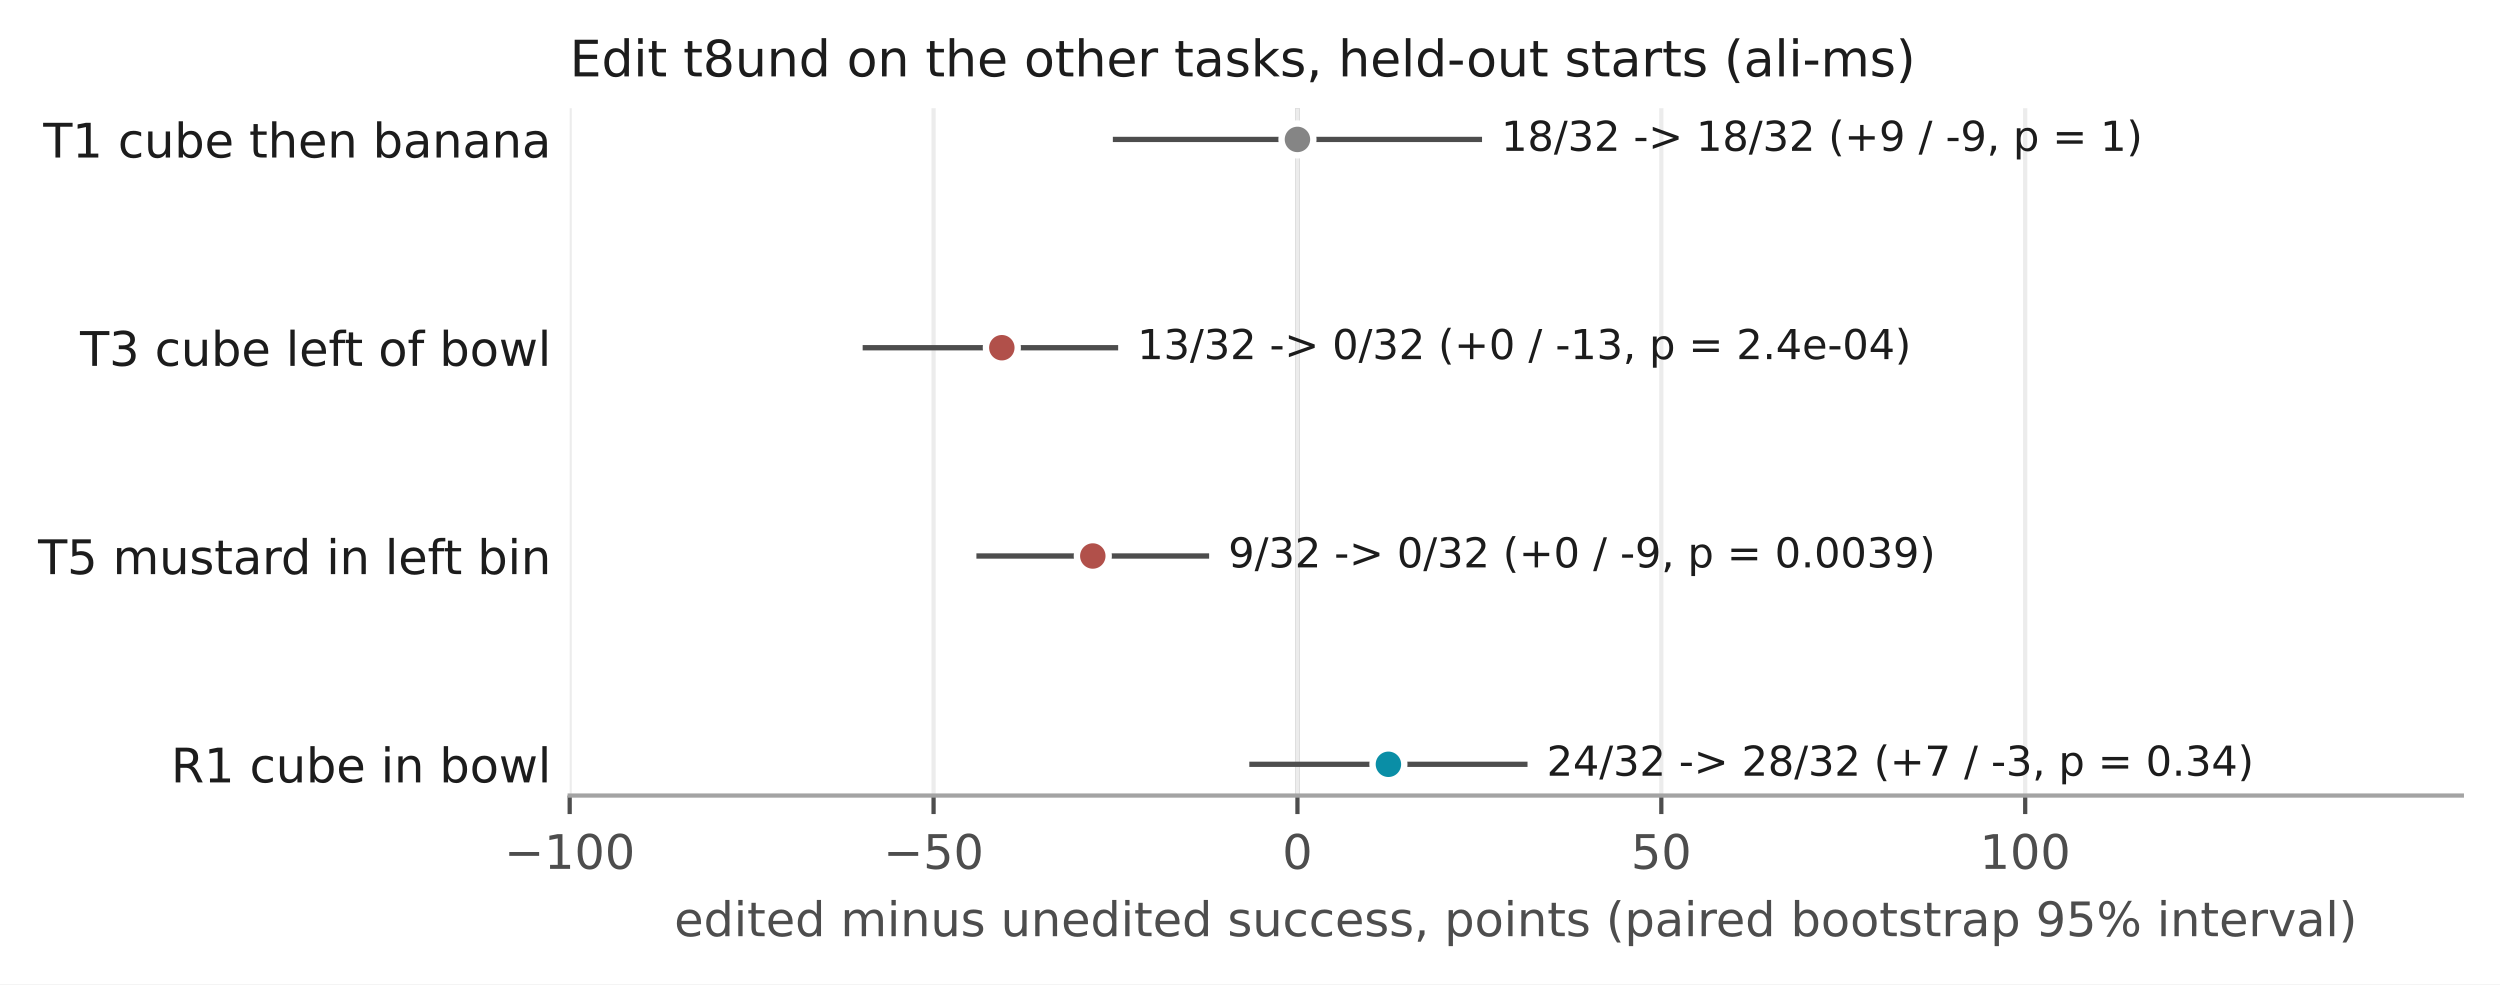
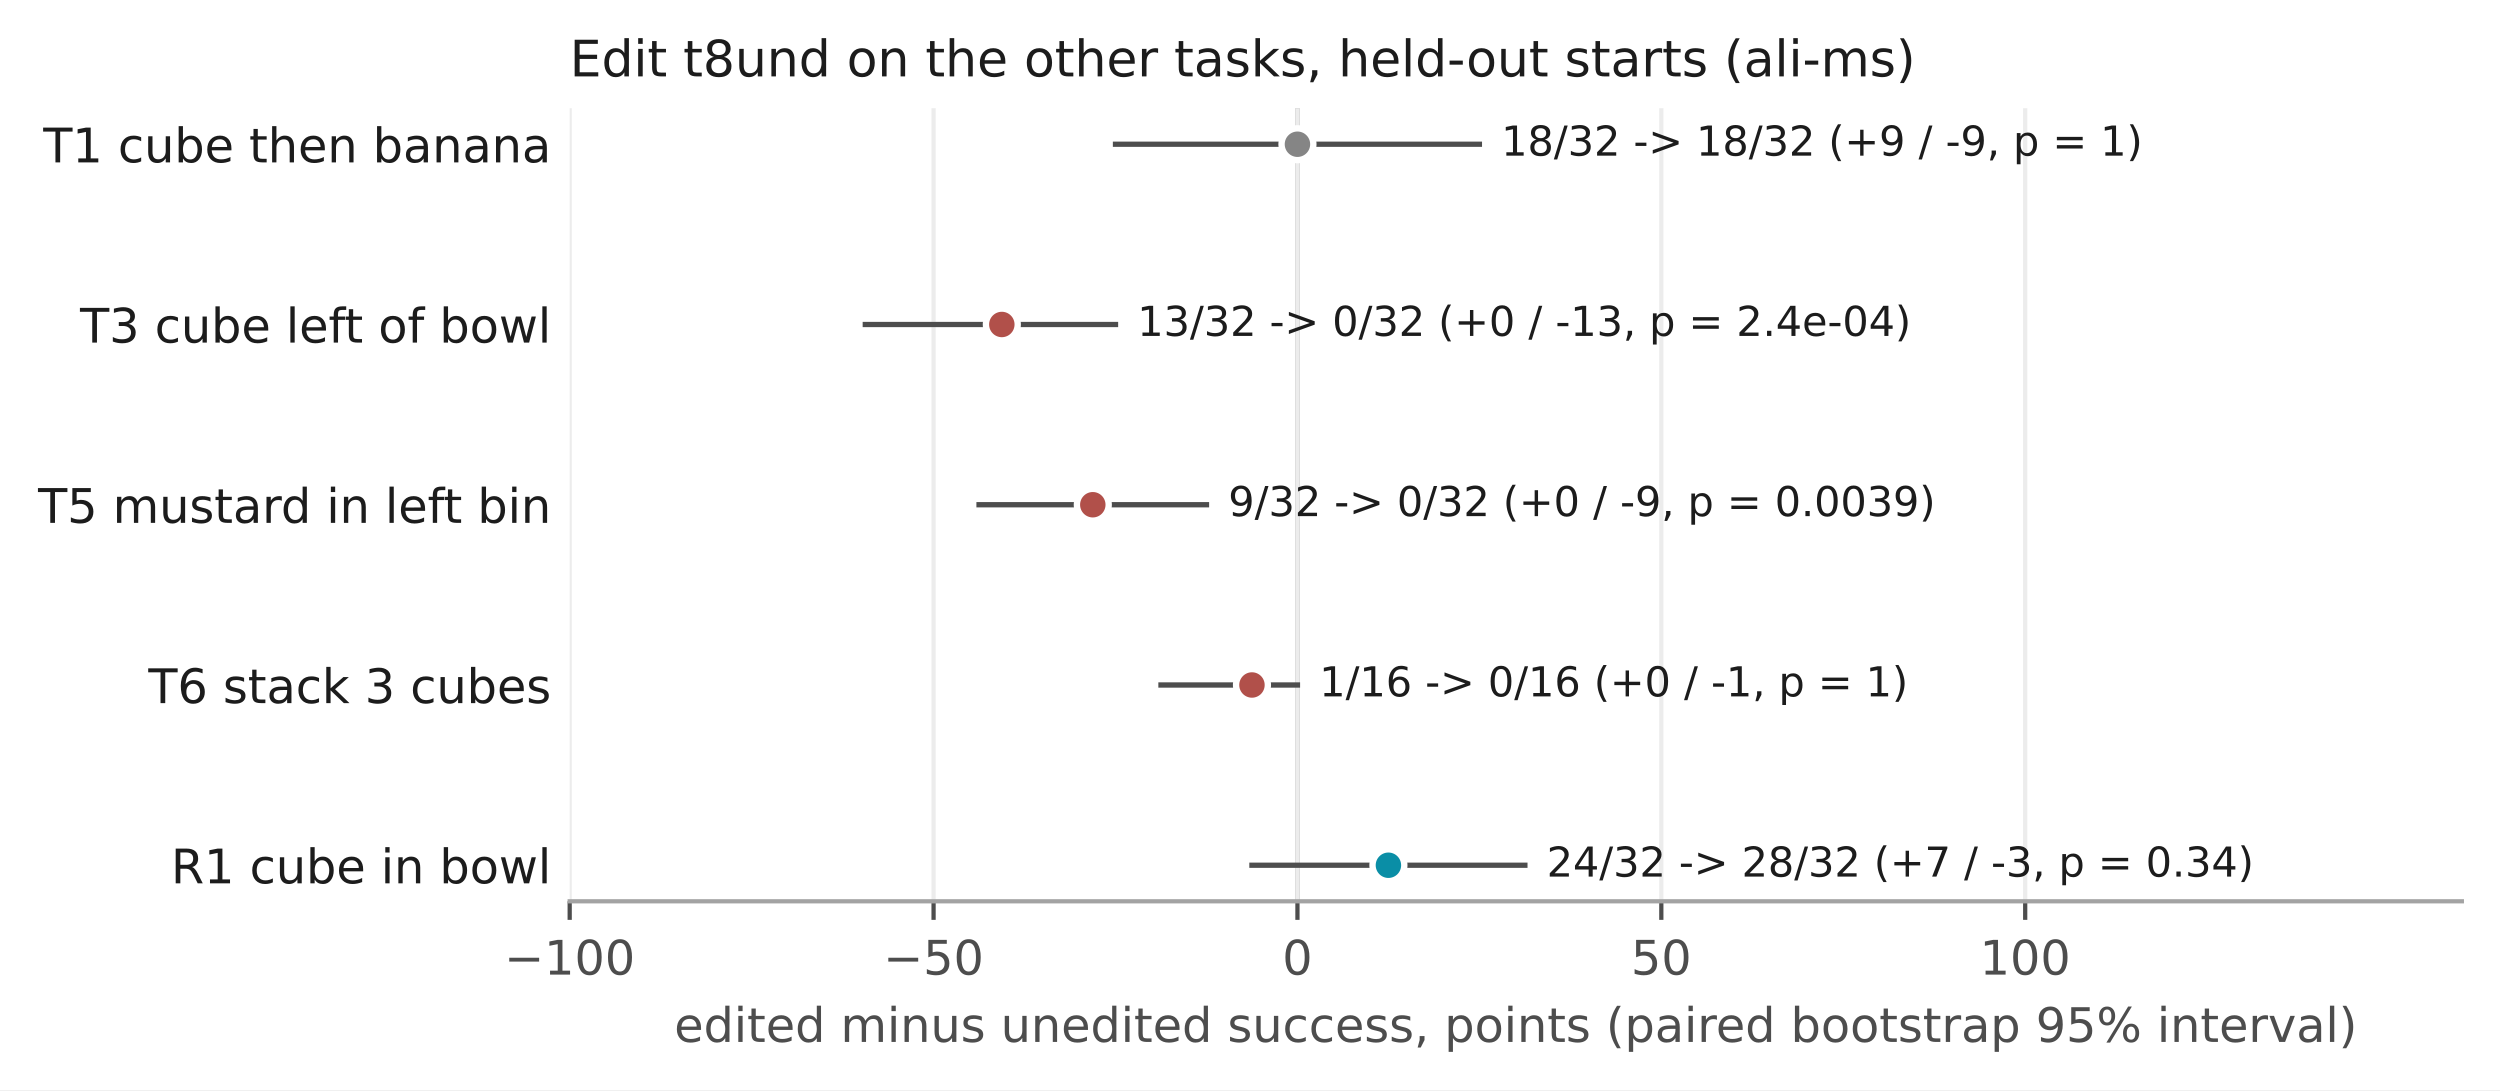
- <svg xmlns="http://www.w3.org/2000/svg" xmlns:xlink="http://www.w3.org/1999/xlink" width="471.842pt" height="185.769pt" viewBox="0 0 471.842 185.769" version="1.1">
+ <svg xmlns="http://www.w3.org/2000/svg" xmlns:xlink="http://www.w3.org/1999/xlink" width="471.842pt" height="205.727pt" viewBox="0 0 471.842 205.727" version="1.1">
  <defs>
    <style type="text/css">*{stroke-linejoin: round; stroke-linecap: butt}</style>
  </defs>
  <g id="figure_1">
    <g id="patch_1">
-       <path d="M -0 185.769  L 471.842 185.769  L 471.842 0  L -0 0  z " style="fill: #ffffff" />
+       <path d="M -0 205.727  L 471.842 205.727  L 471.842 0  L -0 0  z " style="fill: #ffffff" />
    </g>
    <g id="axes_1">
      <g id="patch_2">
-         <path d="M 107.522 150.148  L 464.642 150.148  L 464.642 20.419  L 107.522 20.419  z " style="fill: #ffffff" />
+         <path d="M 107.522 170.107  L 464.642 170.107  L 464.642 20.419  L 107.522 20.419  z " style="fill: #ffffff" />
      </g>
      <g id="line2d_1">
-         <path d="M 244.876 150.148  L 244.876 20.419  " clip-path="url(#pe0a0b6754e)" style="fill: none; stroke: #a3a3a3; stroke-width: 0.8; stroke-linecap: square" />
+         <path d="M 244.876 170.107  L 244.876 20.419  " clip-path="url(#p0e1bf3476f)" style="fill: none; stroke: #a3a3a3; stroke-width: 0.8; stroke-linecap: square" />
      </g>
      <g id="matplotlib.axis_1">
        <g id="xtick_1">
          <g id="line2d_2">
-             <path d="M 107.522 150.148  L 107.522 20.419  " clip-path="url(#pe0a0b6754e)" style="fill: none; stroke: #ececec; stroke-width: 0.8; stroke-linecap: square" />
+             <path d="M 107.522 170.107  L 107.522 20.419  " clip-path="url(#p0e1bf3476f)" style="fill: none; stroke: #ececec; stroke-width: 0.8; stroke-linecap: square" />
          </g>
          <g id="line2d_3">
            <defs>
-               <path id="m309124520c" d="M 0 0  L 0 3.5  " style="stroke: #4d4d4d; stroke-width: 0.8" />
+               <path id="m97711a6c18" d="M 0 0  L 0 3.5  " style="stroke: #4d4d4d; stroke-width: 0.8" />
            </defs>
            <g>
-               <use xlink:href="#m309124520c" x="107.522" y="150.148" style="fill: #4d4d4d; stroke: #4d4d4d; stroke-width: 0.8" />
+               <use xlink:href="#m97711a6c18" x="107.522" y="170.107" style="fill: #4d4d4d; stroke: #4d4d4d; stroke-width: 0.8" />
            </g>
          </g>
          <g id="text_1">
-             <text style="font-size: 9px; font-family: 'DejaVu Sans'; text-anchor: middle; fill: #4d4d4d" x="107.522" y="163.987" transform="rotate(-0 107.5217 163.9867)">−100</text>
+             <text style="font-size: 9px; font-family: 'DejaVu Sans'; text-anchor: middle; fill: #4d4d4d" x="107.522" y="183.945" transform="rotate(-0 107.5217 183.9451)">−100</text>
          </g>
        </g>
        <g id="xtick_2">
          <g id="line2d_4">
-             <path d="M 176.199 150.148  L 176.199 20.419  " clip-path="url(#pe0a0b6754e)" style="fill: none; stroke: #ececec; stroke-width: 0.8; stroke-linecap: square" />
+             <path d="M 176.199 170.107  L 176.199 20.419  " clip-path="url(#p0e1bf3476f)" style="fill: none; stroke: #ececec; stroke-width: 0.8; stroke-linecap: square" />
          </g>
          <g id="line2d_5">
            <g>
-               <use xlink:href="#m309124520c" x="176.199" y="150.148" style="fill: #4d4d4d; stroke: #4d4d4d; stroke-width: 0.8" />
+               <use xlink:href="#m97711a6c18" x="176.199" y="170.107" style="fill: #4d4d4d; stroke: #4d4d4d; stroke-width: 0.8" />
            </g>
          </g>
          <g id="text_2">
-             <text style="font-size: 9px; font-family: 'DejaVu Sans'; text-anchor: middle; fill: #4d4d4d" x="176.199" y="163.987" transform="rotate(-0 176.1986 163.9867)">−50</text>
+             <text style="font-size: 9px; font-family: 'DejaVu Sans'; text-anchor: middle; fill: #4d4d4d" x="176.199" y="183.945" transform="rotate(-0 176.1986 183.9451)">−50</text>
          </g>
        </g>
        <g id="xtick_3">
          <g id="line2d_6">
-             <path d="M 244.876 150.148  L 244.876 20.419  " clip-path="url(#pe0a0b6754e)" style="fill: none; stroke: #ececec; stroke-width: 0.8; stroke-linecap: square" />
+             <path d="M 244.876 170.107  L 244.876 20.419  " clip-path="url(#p0e1bf3476f)" style="fill: none; stroke: #ececec; stroke-width: 0.8; stroke-linecap: square" />
          </g>
          <g id="line2d_7">
            <g>
-               <use xlink:href="#m309124520c" x="244.876" y="150.148" style="fill: #4d4d4d; stroke: #4d4d4d; stroke-width: 0.8" />
+               <use xlink:href="#m97711a6c18" x="244.876" y="170.107" style="fill: #4d4d4d; stroke: #4d4d4d; stroke-width: 0.8" />
            </g>
          </g>
          <g id="text_3">
-             <text style="font-size: 9px; font-family: 'DejaVu Sans'; text-anchor: middle; fill: #4d4d4d" x="244.876" y="163.987" transform="rotate(-0 244.8756 163.9867)">0</text>
+             <text style="font-size: 9px; font-family: 'DejaVu Sans'; text-anchor: middle; fill: #4d4d4d" x="244.876" y="183.945" transform="rotate(-0 244.8756 183.9451)">0</text>
          </g>
        </g>
        <g id="xtick_4">
          <g id="line2d_8">
-             <path d="M 313.552 150.148  L 313.552 20.419  " clip-path="url(#pe0a0b6754e)" style="fill: none; stroke: #ececec; stroke-width: 0.8; stroke-linecap: square" />
+             <path d="M 313.552 170.107  L 313.552 20.419  " clip-path="url(#p0e1bf3476f)" style="fill: none; stroke: #ececec; stroke-width: 0.8; stroke-linecap: square" />
          </g>
          <g id="line2d_9">
            <g>
-               <use xlink:href="#m309124520c" x="313.552" y="150.148" style="fill: #4d4d4d; stroke: #4d4d4d; stroke-width: 0.8" />
+               <use xlink:href="#m97711a6c18" x="313.552" y="170.107" style="fill: #4d4d4d; stroke: #4d4d4d; stroke-width: 0.8" />
            </g>
          </g>
          <g id="text_4">
-             <text style="font-size: 9px; font-family: 'DejaVu Sans'; text-anchor: middle; fill: #4d4d4d" x="313.552" y="163.987" transform="rotate(-0 313.5525 163.9867)">50</text>
+             <text style="font-size: 9px; font-family: 'DejaVu Sans'; text-anchor: middle; fill: #4d4d4d" x="313.552" y="183.945" transform="rotate(-0 313.5525 183.9451)">50</text>
          </g>
        </g>
        <g id="xtick_5">
          <g id="line2d_10">
-             <path d="M 382.229 150.148  L 382.229 20.419  " clip-path="url(#pe0a0b6754e)" style="fill: none; stroke: #ececec; stroke-width: 0.8; stroke-linecap: square" />
+             <path d="M 382.229 170.107  L 382.229 20.419  " clip-path="url(#p0e1bf3476f)" style="fill: none; stroke: #ececec; stroke-width: 0.8; stroke-linecap: square" />
          </g>
          <g id="line2d_11">
            <g>
-               <use xlink:href="#m309124520c" x="382.229" y="150.148" style="fill: #4d4d4d; stroke: #4d4d4d; stroke-width: 0.8" />
+               <use xlink:href="#m97711a6c18" x="382.229" y="170.107" style="fill: #4d4d4d; stroke: #4d4d4d; stroke-width: 0.8" />
            </g>
          </g>
          <g id="text_5">
-             <text style="font-size: 9px; font-family: 'DejaVu Sans'; text-anchor: middle; fill: #4d4d4d" x="382.229" y="163.987" transform="rotate(-0 382.2294 163.9867)">100</text>
+             <text style="font-size: 9px; font-family: 'DejaVu Sans'; text-anchor: middle; fill: #4d4d4d" x="382.229" y="183.945" transform="rotate(-0 382.2294 183.9451)">100</text>
          </g>
        </g>
        <g id="text_6">
-           <text style="font-size: 9px; font-family: 'DejaVu Sans'; text-anchor: middle; fill: #4d4d4d" x="286.082" y="176.697" transform="rotate(-0 286.0817 176.697)">edited minus unedited success, points (paired bootstrap 95% interval)</text>
+           <text style="font-size: 9px; font-family: 'DejaVu Sans'; text-anchor: middle; fill: #4d4d4d" x="286.082" y="196.655" transform="rotate(-0 286.0817 196.6554)">edited minus unedited success, points (paired bootstrap 95% interval)</text>
        </g>
      </g>
      <g id="matplotlib.axis_2">
        <g id="ytick_1">
          <g id="line2d_12" />
          <g id="text_7">
-             <text style="font-size: 9px; font-family: 'DejaVu Sans'; text-anchor: end; fill: #1c1c1c" x="104.022" y="147.671" transform="rotate(-0 104.0217 147.6706)">R1 cube in bowl</text>
+             <text style="font-size: 9px; font-family: 'DejaVu Sans'; text-anchor: end; fill: #1c1c1c" x="104.022" y="166.722" transform="rotate(-0 104.0217 166.7218)">R1 cube in bowl</text>
          </g>
        </g>
        <g id="ytick_2">
          <g id="line2d_13" />
          <g id="text_8">
-             <text style="font-size: 9px; font-family: 'DejaVu Sans'; text-anchor: end; fill: #1c1c1c" x="104.022" y="108.359" transform="rotate(-0 104.0217 108.3586)">T5 mustard in left bin</text>
+             <text style="font-size: 9px; font-family: 'DejaVu Sans'; text-anchor: end; fill: #1c1c1c" x="104.022" y="132.702" transform="rotate(-0 104.0217 132.7018)">T6 stack 3 cubes</text>
          </g>
        </g>
        <g id="ytick_3">
          <g id="line2d_14" />
          <g id="text_9">
-             <text style="font-size: 9px; font-family: 'DejaVu Sans'; text-anchor: end; fill: #1c1c1c" x="104.022" y="69.047" transform="rotate(-0 104.0217 69.04661)">T3 cube left of bowl</text>
+             <text style="font-size: 9px; font-family: 'DejaVu Sans'; text-anchor: end; fill: #1c1c1c" x="104.022" y="98.682" transform="rotate(-0 104.0217 98.68181)">T5 mustard in left bin</text>
          </g>
        </g>
        <g id="ytick_4">
          <g id="line2d_15" />
          <g id="text_10">
-             <text style="font-size: 9px; font-family: 'DejaVu Sans'; text-anchor: end; fill: #1c1c1c" x="104.022" y="29.735" transform="rotate(-0 104.0217 29.73461)">T1 cube then banana</text>
+             <text style="font-size: 9px; font-family: 'DejaVu Sans'; text-anchor: end; fill: #1c1c1c" x="104.022" y="64.662" transform="rotate(-0 104.0217 64.66181)">T3 cube left of bowl</text>
+           </g>
+         </g>
+         <g id="ytick_5">
+           <g id="line2d_16" />
+           <g id="text_11">
+             <text style="font-size: 9px; font-family: 'DejaVu Sans'; text-anchor: end; fill: #1c1c1c" x="104.022" y="30.642" transform="rotate(-0 104.0217 30.64181)">T1 cube then banana</text>
          </g>
        </g>
      </g>
-       <g id="line2d_16">
-         <path d="M 210.537 26.315  L 279.214 26.315  " clip-path="url(#pe0a0b6754e)" style="fill: none; stroke: #4d4d4d; stroke-linecap: square" />
-       </g>
      <g id="line2d_17">
-         <path d="M 163.315 65.627  L 210.537 65.627  " clip-path="url(#pe0a0b6754e)" style="fill: none; stroke: #4d4d4d; stroke-linecap: square" />
+         <path d="M 210.537 27.223  L 279.214 27.223  " clip-path="url(#p0e1bf3476f)" style="fill: none; stroke: #4d4d4d; stroke-linecap: square" />
      </g>
      <g id="line2d_18">
-         <path d="M 184.783 104.939  L 227.706 104.939  " clip-path="url(#pe0a0b6754e)" style="fill: none; stroke: #4d4d4d; stroke-linecap: square" />
+         <path d="M 163.315 61.243  L 210.537 61.243  " clip-path="url(#p0e1bf3476f)" style="fill: none; stroke: #4d4d4d; stroke-linecap: square" />
      </g>
      <g id="line2d_19">
-         <path d="M 236.291 144.251  L 287.799 144.251  " clip-path="url(#pe0a0b6754e)" style="fill: none; stroke: #4d4d4d; stroke-linecap: square" />
+         <path d="M 184.783 95.263  L 227.706 95.263  " clip-path="url(#p0e1bf3476f)" style="fill: none; stroke: #4d4d4d; stroke-linecap: square" />
+       </g>
+       <g id="line2d_20">
+         <path d="M 219.122 129.283  L 244.876 129.283  " clip-path="url(#p0e1bf3476f)" style="fill: none; stroke: #4d4d4d; stroke-linecap: square" />
+       </g>
+       <g id="line2d_21">
+         <path d="M 236.291 163.303  L 287.799 163.303  " clip-path="url(#p0e1bf3476f)" style="fill: none; stroke: #4d4d4d; stroke-linecap: square" />
      </g>
      <g id="patch_3">
-         <path d="M 107.522 150.148  L 464.642 150.148  " style="fill: none; stroke: #a3a3a3; stroke-width: 0.8; stroke-linejoin: miter; stroke-linecap: square" />
+         <path d="M 107.522 170.107  L 464.642 170.107  " style="fill: none; stroke: #a3a3a3; stroke-width: 0.8; stroke-linejoin: miter; stroke-linecap: square" />
      </g>
-       <g id="line2d_20">
+       <g id="line2d_22">
        <defs>
-           <path id="mbe44853de2" d="M 0 3  C 0.796 3 1.559 2.684 2.121 2.121  C 2.684 1.559 3 0.796 3 0  C 3 -0.796 2.684 -1.559 2.121 -2.121  C 1.559 -2.684 0.796 -3 0 -3  C -0.796 -3 -1.559 -2.684 -2.121 -2.121  C -2.684 -1.559 -3 -0.796 -3 0  C -3 0.796 -2.684 1.559 -2.121 2.121  C -1.559 2.684 -0.796 3 0 3  z " style="stroke: #ffffff; stroke-width: 1.2" />
+           <path id="mc4e14d4b7b" d="M 0 3  C 0.796 3 1.559 2.684 2.121 2.121  C 2.684 1.559 3 0.796 3 0  C 3 -0.796 2.684 -1.559 2.121 -2.121  C 1.559 -2.684 0.796 -3 0 -3  C -0.796 -3 -1.559 -2.684 -2.121 -2.121  C -2.684 -1.559 -3 -0.796 -3 0  C -3 0.796 -2.684 1.559 -2.121 2.121  C -1.559 2.684 -0.796 3 0 3  z " style="stroke: #ffffff; stroke-width: 1.2" />
        </defs>
-         <g clip-path="url(#pe0a0b6754e)">
-           <use xlink:href="#mbe44853de2" x="244.876" y="26.315" style="fill: #858585; stroke: #ffffff; stroke-width: 1.2" />
-         </g>
-       </g>
-       <g id="text_11">
-         <text style="font-size: 7.8px; font-family: 'DejaVu Sans'; text-anchor: start; fill: #1c1c1c" x="283.335" y="28.468" transform="rotate(-0 283.3346 28.46763)">18/32 -&gt; 18/32  (+9 / -9, p = 1)</text>
-       </g>
-       <g id="line2d_21">
-         <defs>
-           <path id="m5f56909c84" d="M 0 3  C 0.796 3 1.559 2.684 2.121 2.121  C 2.684 1.559 3 0.796 3 0  C 3 -0.796 2.684 -1.559 2.121 -2.121  C 1.559 -2.684 0.796 -3 0 -3  C -0.796 -3 -1.559 -2.684 -2.121 -2.121  C -2.684 -1.559 -3 -0.796 -3 0  C -3 0.796 -2.684 1.559 -2.121 2.121  C -1.559 2.684 -0.796 3 0 3  z " style="stroke: #ffffff; stroke-width: 1.2" />
-         </defs>
-         <g clip-path="url(#pe0a0b6754e)">
-           <use xlink:href="#m5f56909c84" x="189.082" y="65.627" style="fill: #b1504a; stroke: #ffffff; stroke-width: 1.2" />
+         <g clip-path="url(#p0e1bf3476f)">
+           <use xlink:href="#mc4e14d4b7b" x="244.876" y="27.223" style="fill: #858585; stroke: #ffffff; stroke-width: 1.2" />
        </g>
      </g>
      <g id="text_12">
-         <text style="font-size: 7.8px; font-family: 'DejaVu Sans'; text-anchor: start; fill: #1c1c1c" x="214.658" y="67.78" transform="rotate(-0 214.6577 67.77963)">13/32 -&gt; 0/32  (+0 / -13, p = 2.4e-04)</text>
+         <text style="font-size: 7.8px; font-family: 'DejaVu Sans'; text-anchor: start; fill: #1c1c1c" x="283.335" y="29.375" transform="rotate(-0 283.3346 29.37483)">18/32 -&gt; 18/32  (+9 / -9, p = 1)</text>
      </g>
-       <g id="line2d_22">
-         <g clip-path="url(#pe0a0b6754e)">
-           <use xlink:href="#m5f56909c84" x="206.252" y="104.939" style="fill: #b1504a; stroke: #ffffff; stroke-width: 1.2" />
+       <g id="line2d_23">
+         <defs>
+           <path id="m89e35fcb0f" d="M 0 3  C 0.796 3 1.559 2.684 2.121 2.121  C 2.684 1.559 3 0.796 3 0  C 3 -0.796 2.684 -1.559 2.121 -2.121  C 1.559 -2.684 0.796 -3 0 -3  C -0.796 -3 -1.559 -2.684 -2.121 -2.121  C -2.684 -1.559 -3 -0.796 -3 0  C -3 0.796 -2.684 1.559 -2.121 2.121  C -1.559 2.684 -0.796 3 0 3  z " style="stroke: #ffffff; stroke-width: 1.2" />
+         </defs>
+         <g clip-path="url(#p0e1bf3476f)">
+           <use xlink:href="#m89e35fcb0f" x="189.082" y="61.243" style="fill: #b1504a; stroke: #ffffff; stroke-width: 1.2" />
        </g>
      </g>
      <g id="text_13">
-         <text style="font-size: 7.8px; font-family: 'DejaVu Sans'; text-anchor: start; fill: #1c1c1c" x="231.827" y="107.092" transform="rotate(-0 231.827 107.0916)">9/32 -&gt; 0/32  (+0 / -9, p = 0.0039)</text>
+         <text style="font-size: 7.8px; font-family: 'DejaVu Sans'; text-anchor: start; fill: #1c1c1c" x="214.658" y="63.395" transform="rotate(-0 214.6577 63.39483)">13/32 -&gt; 0/32  (+0 / -13, p = 2.4e-04)</text>
      </g>
-       <g id="line2d_23">
-         <defs>
-           <path id="m81722a71bd" d="M 0 3  C 0.796 3 1.559 2.684 2.121 2.121  C 2.684 1.559 3 0.796 3 0  C 3 -0.796 2.684 -1.559 2.121 -2.121  C 1.559 -2.684 0.796 -3 0 -3  C -0.796 -3 -1.559 -2.684 -2.121 -2.121  C -2.684 -1.559 -3 -0.796 -3 0  C -3 0.796 -2.684 1.559 -2.121 2.121  C -1.559 2.684 -0.796 3 0 3  z " style="stroke: #ffffff; stroke-width: 1.2" />
-         </defs>
-         <g clip-path="url(#pe0a0b6754e)">
-           <use xlink:href="#m81722a71bd" x="262.045" y="144.251" style="fill: #0a8ea6; stroke: #ffffff; stroke-width: 1.2" />
+       <g id="line2d_24">
+         <g clip-path="url(#p0e1bf3476f)">
+           <use xlink:href="#m89e35fcb0f" x="206.252" y="95.263" style="fill: #b1504a; stroke: #ffffff; stroke-width: 1.2" />
        </g>
      </g>
      <g id="text_14">
-         <text style="font-size: 7.8px; font-family: 'DejaVu Sans'; text-anchor: start; fill: #1c1c1c" x="291.919" y="146.404" transform="rotate(-0 291.9193 146.4036)">24/32 -&gt; 28/32  (+7 / -3, p = 0.34)</text>
+         <text style="font-size: 7.8px; font-family: 'DejaVu Sans'; text-anchor: start; fill: #1c1c1c" x="231.827" y="97.415" transform="rotate(-0 231.827 97.41483)">9/32 -&gt; 0/32  (+0 / -9, p = 0.0039)</text>
+       </g>
+       <g id="line2d_25">
+         <g clip-path="url(#p0e1bf3476f)">
+           <use xlink:href="#m89e35fcb0f" x="236.291" y="129.283" style="fill: #b1504a; stroke: #ffffff; stroke-width: 1.2" />
+         </g>
      </g>
      <g id="text_15">
+         <text style="font-size: 7.8px; font-family: 'DejaVu Sans'; text-anchor: start; fill: #1c1c1c" x="248.996" y="131.435" transform="rotate(-0 248.9962 131.4348)">1/16 -&gt; 0/16  (+0 / -1, p = 1)</text>
+       </g>
+       <g id="line2d_26">
+         <defs>
+           <path id="m01ddd5e9d4" d="M 0 3  C 0.796 3 1.559 2.684 2.121 2.121  C 2.684 1.559 3 0.796 3 0  C 3 -0.796 2.684 -1.559 2.121 -2.121  C 1.559 -2.684 0.796 -3 0 -3  C -0.796 -3 -1.559 -2.684 -2.121 -2.121  C -2.684 -1.559 -3 -0.796 -3 0  C -3 0.796 -2.684 1.559 -2.121 2.121  C -1.559 2.684 -0.796 3 0 3  z " style="stroke: #ffffff; stroke-width: 1.2" />
+         </defs>
+         <g clip-path="url(#p0e1bf3476f)">
+           <use xlink:href="#m01ddd5e9d4" x="262.045" y="163.303" style="fill: #0a8ea6; stroke: #ffffff; stroke-width: 1.2" />
+         </g>
+       </g>
+       <g id="text_16">
+         <text style="font-size: 7.8px; font-family: 'DejaVu Sans'; text-anchor: start; fill: #1c1c1c" x="291.919" y="165.455" transform="rotate(-0 291.9193 165.4548)">24/32 -&gt; 28/32  (+7 / -3, p = 0.34)</text>
+       </g>
+       <g id="text_17">
        <text style="font-size: 9.5px; font-family: 'DejaVu Sans'; text-anchor: start; fill: #1c1c1c" x="107.522" y="14.419" transform="rotate(-0 107.5217 14.41852)">Edit t8und on the other tasks, held-out starts (ali-ms)</text>
      </g>
    </g>
  </g>
  <defs>
-     <clipPath id="pe0a0b6754e">
-       <rect x="107.522" y="20.419" width="357.12" height="129.73" />
+     <clipPath id="p0e1bf3476f">
+       <rect x="107.522" y="20.419" width="357.12" height="149.688" />
    </clipPath>
  </defs>
</svg>
